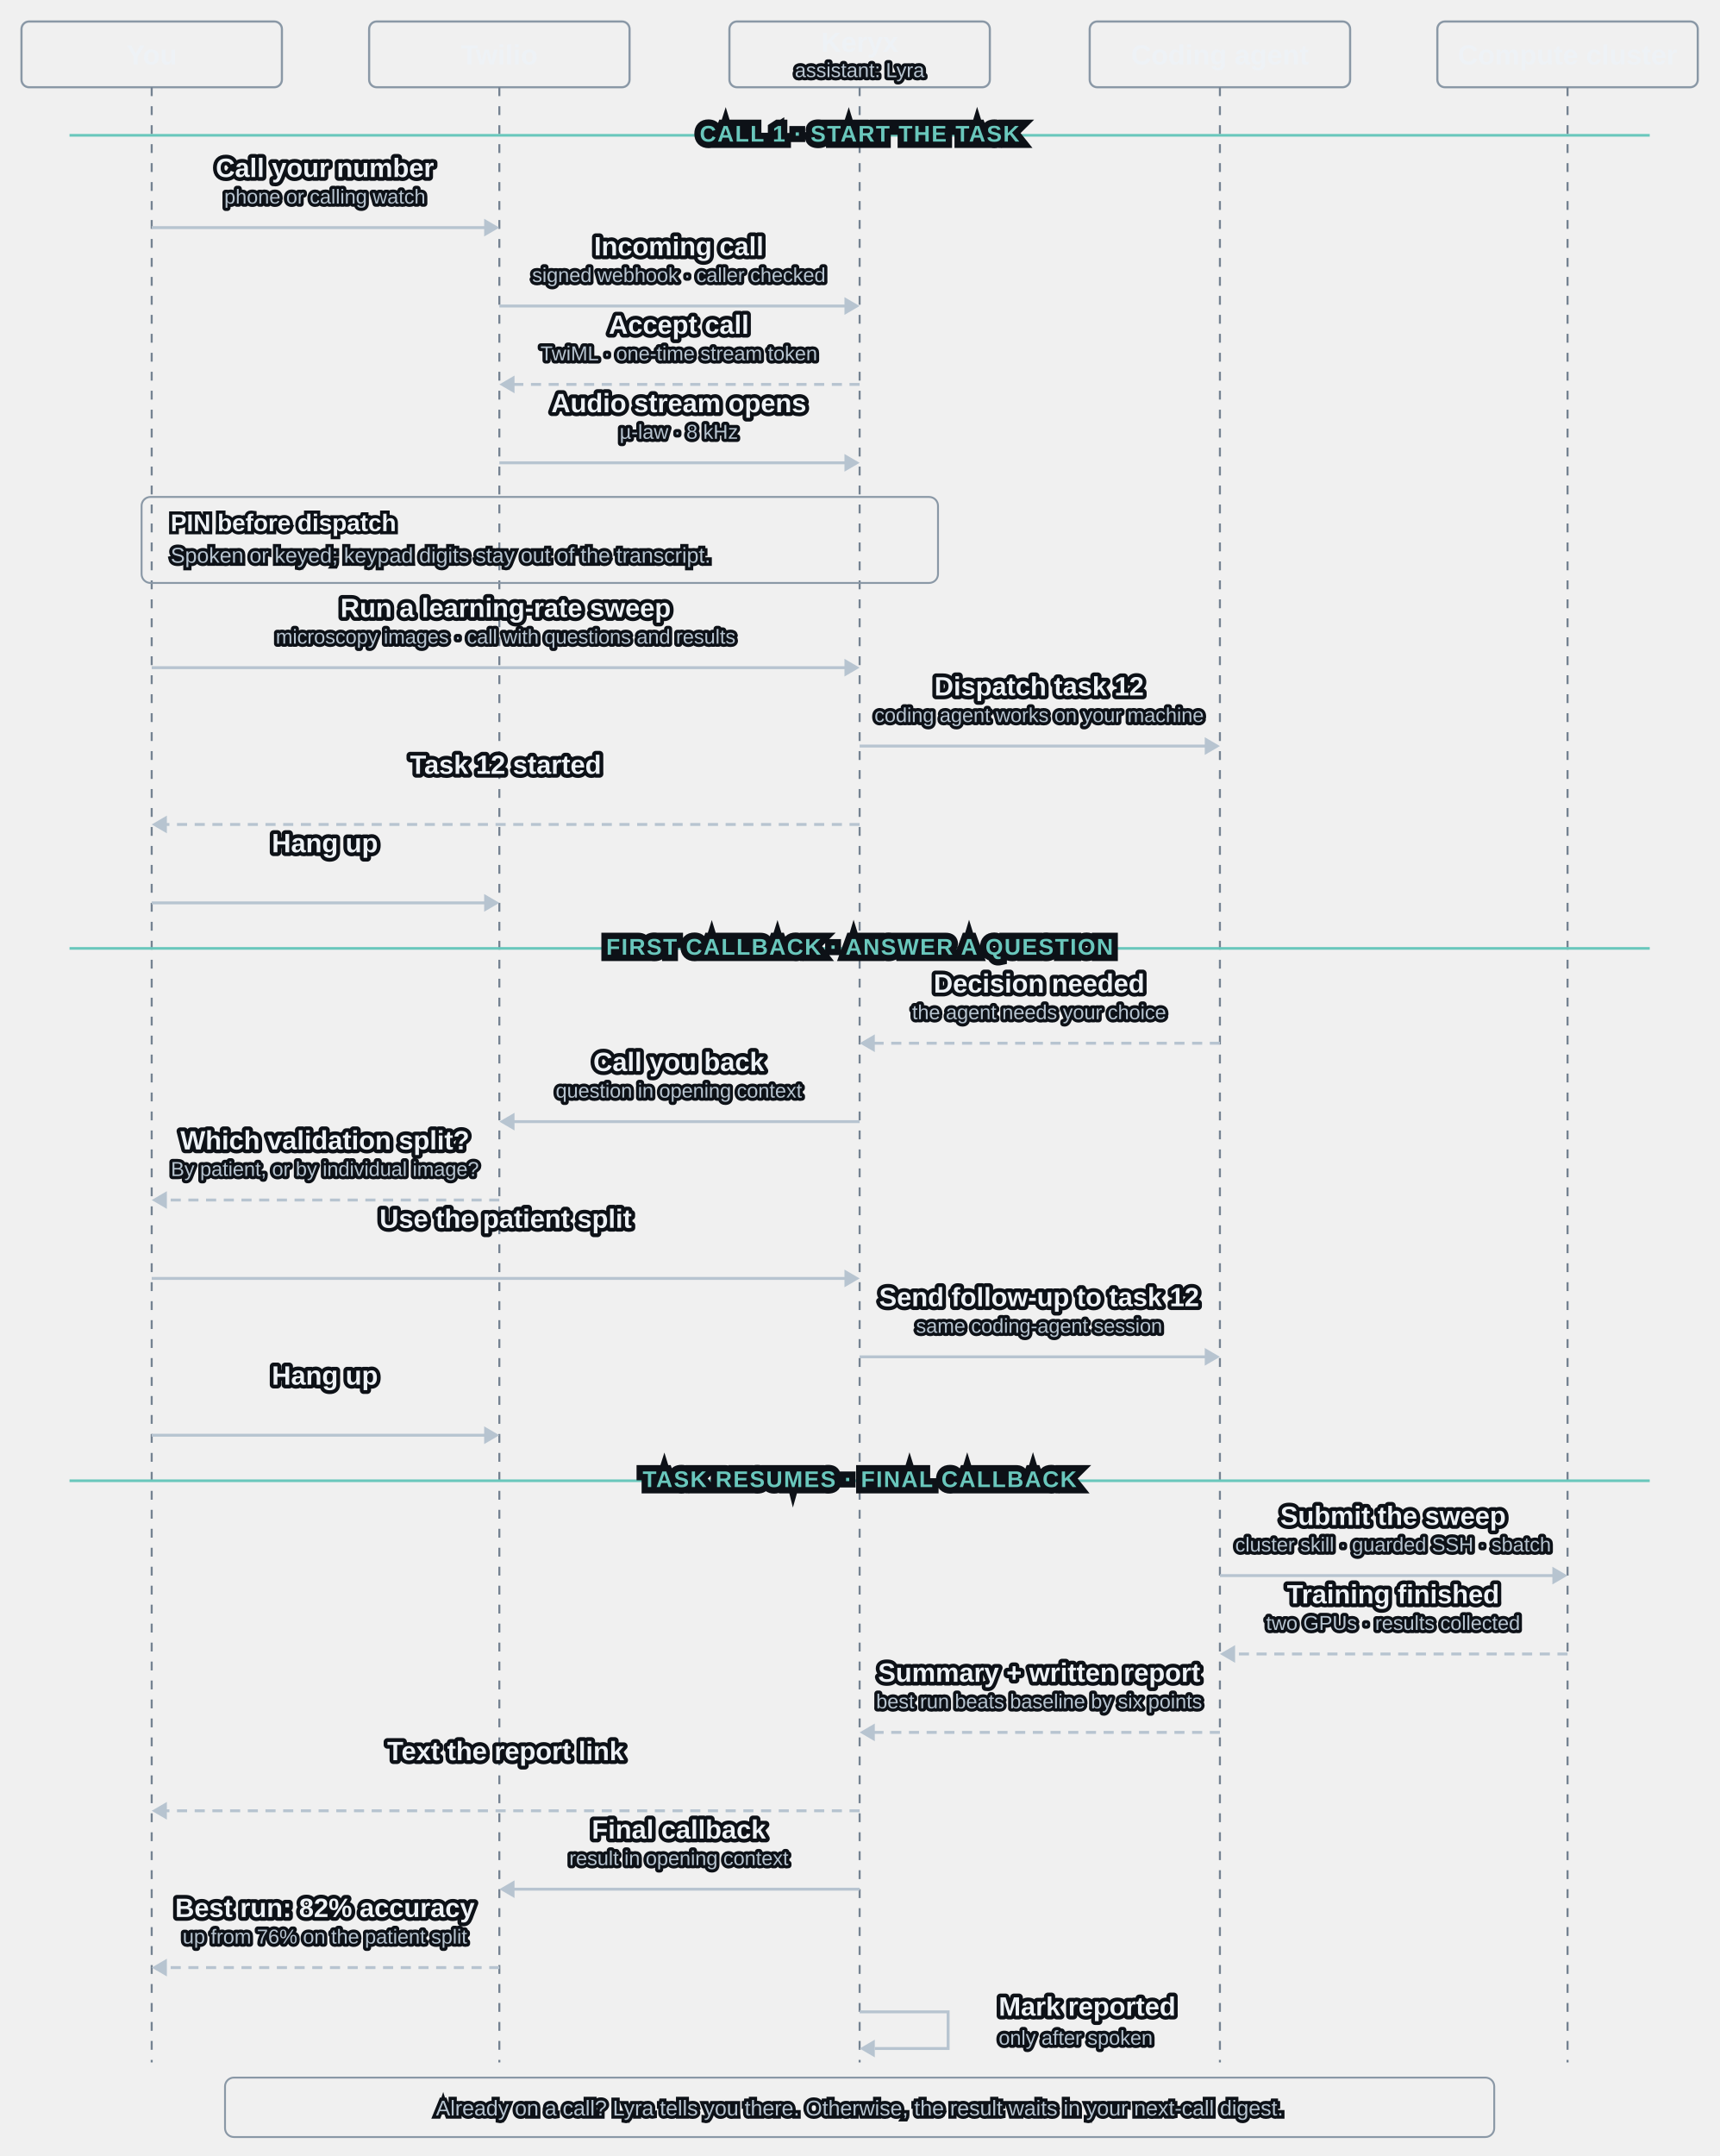
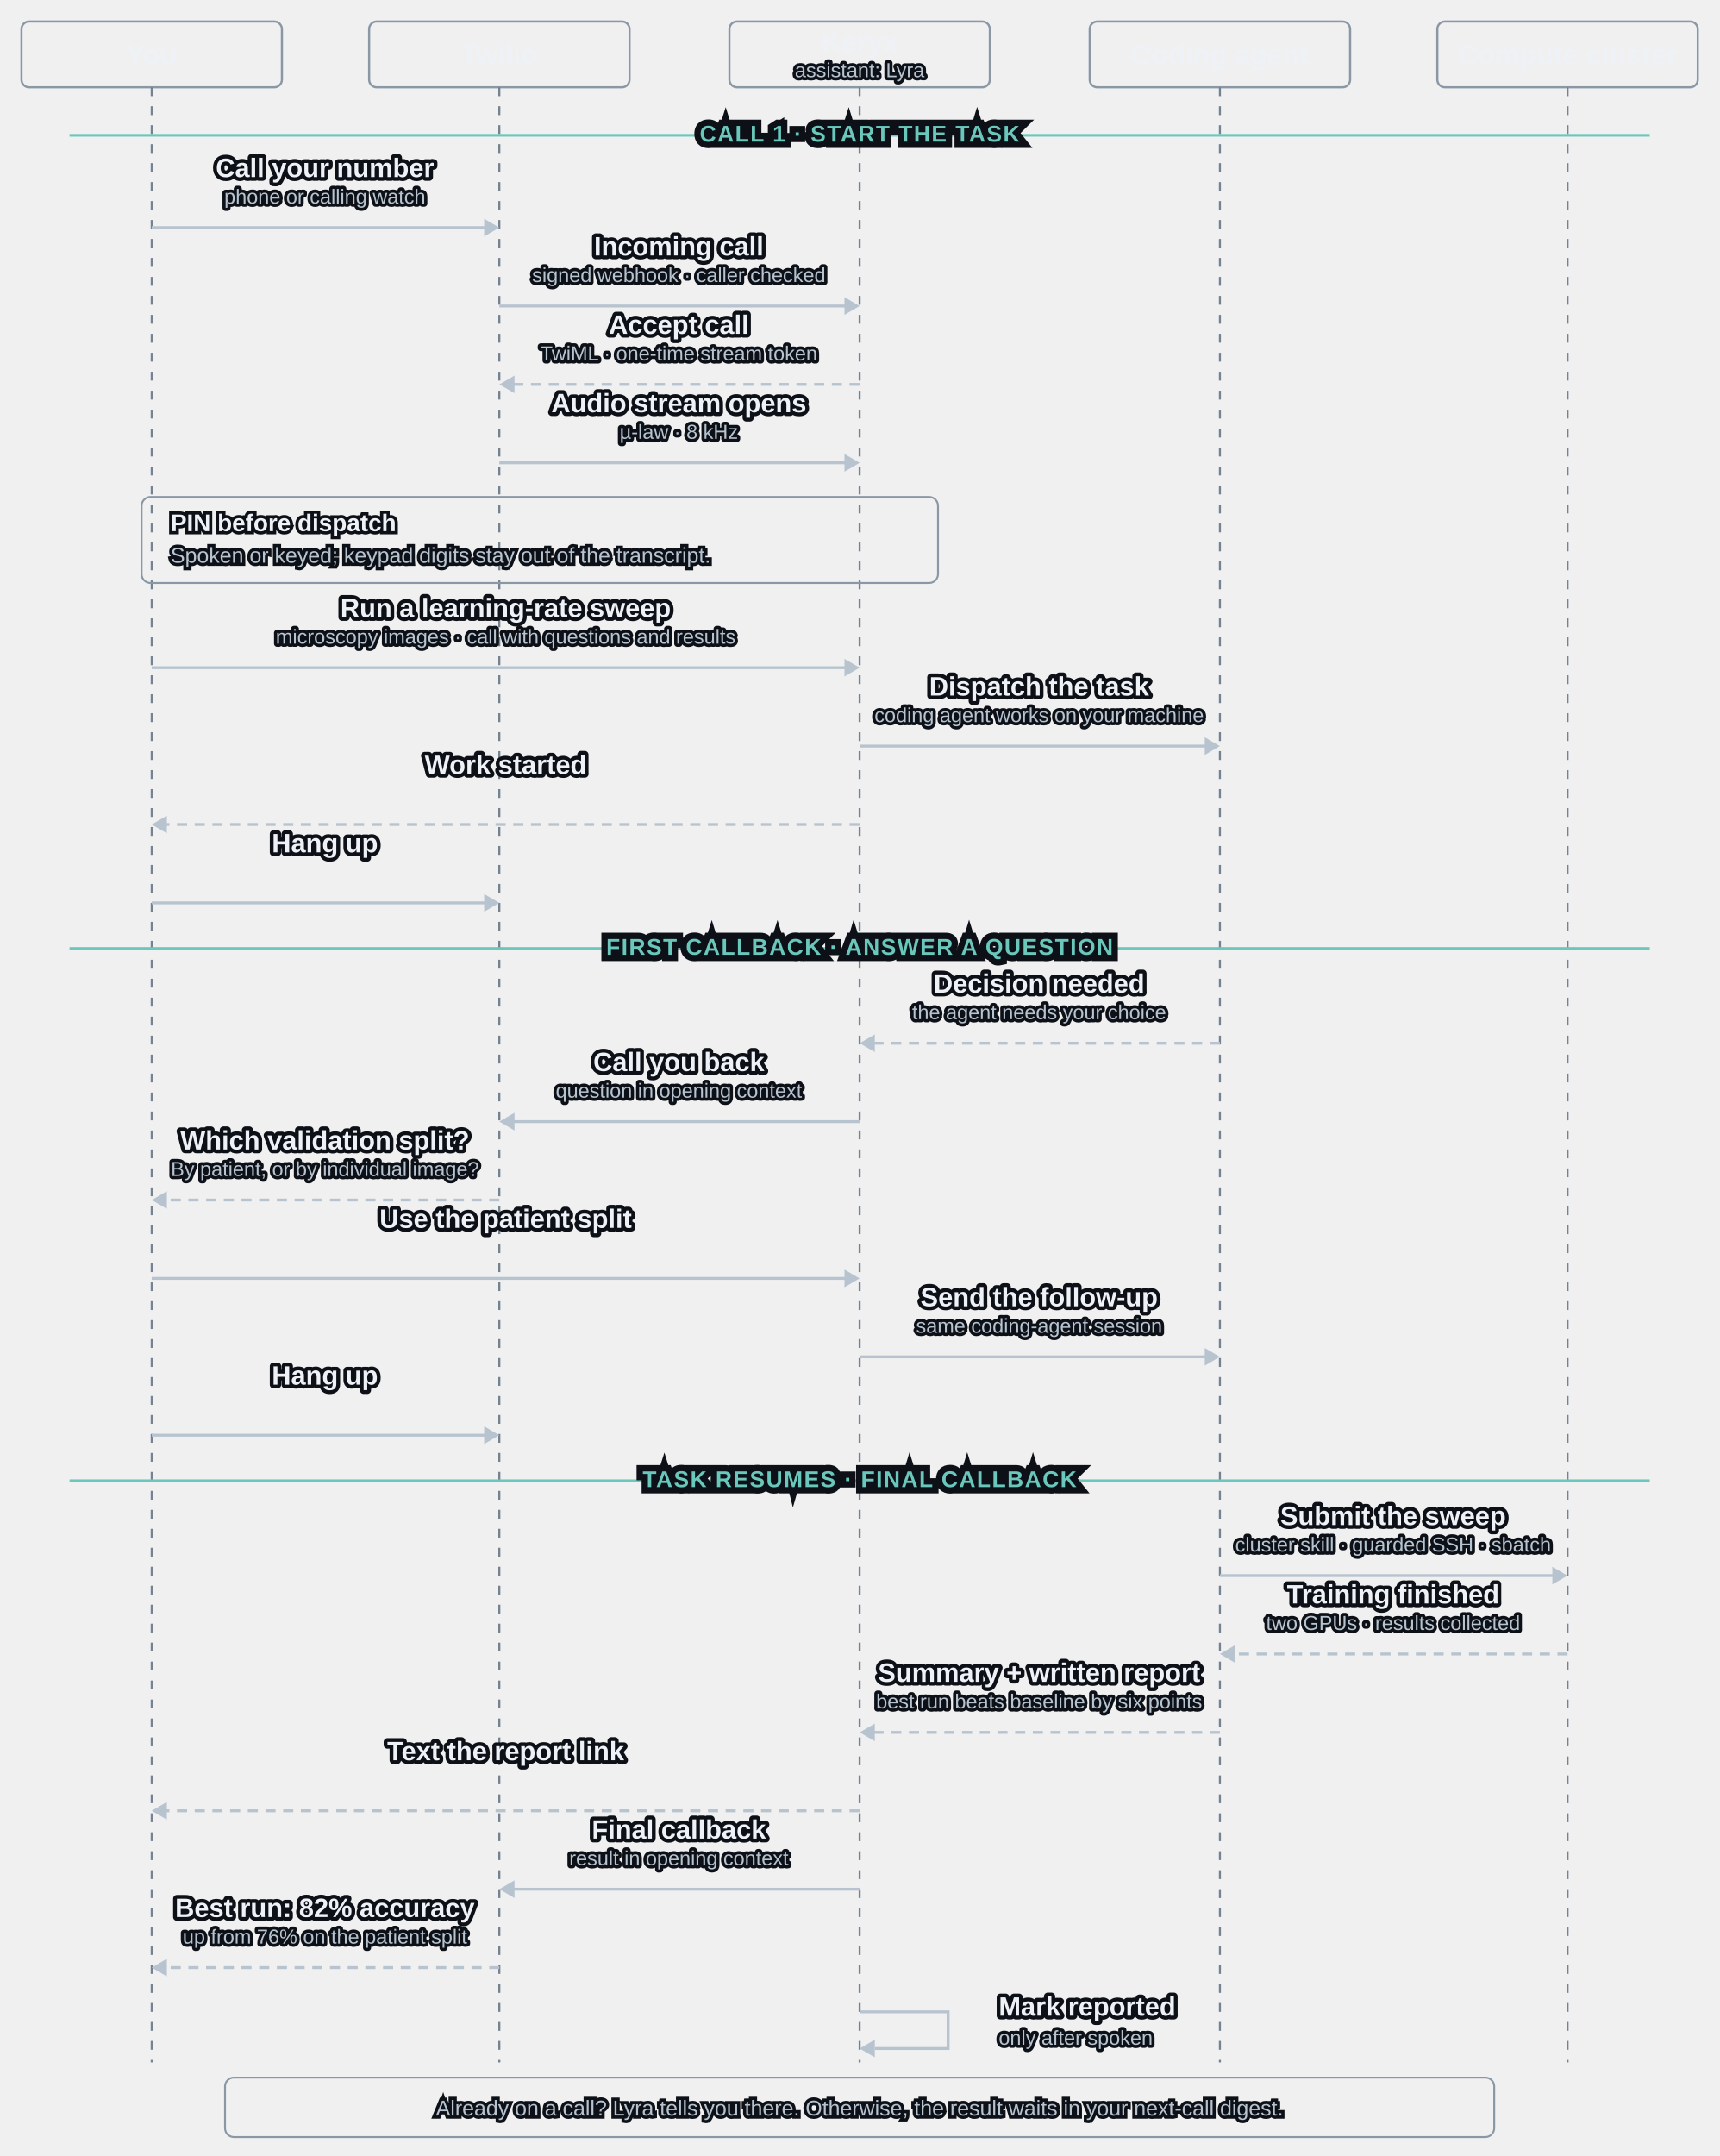
<svg xmlns="http://www.w3.org/2000/svg" width="1360" height="1705" viewBox="0 95 1360 1705" role="img" aria-labelledby="title description">
  <style>
  text { font-family: -apple-system, BlinkMacSystemFont, 'Segoe UI', Arial, sans-serif; }
  .header-box { fill: transparent; stroke: #788796; stroke-width: 1.7; }
  .header-text { font-size: 22px; font-weight: 700; fill: #1f2937; }
  .lifeline { stroke: #9aa8b5; stroke-width: 1.6; stroke-dasharray: 7 8; }
  .message { stroke: #34495e; stroke-width: 2.3; }
  .response { stroke: #617385; stroke-width: 2.3; stroke-dasharray: 8 6; }
  .arrowhead { fill: #34495e; }
  .msg-label { font-size: 21px; font-weight: 640; fill: #1f2937; stroke: #fff; stroke-width: 6; stroke-linejoin: round; paint-order: stroke fill; }
  .msg-detail { font-size: 16px; fill: #526171; stroke: #fff; stroke-width: 5; stroke-linejoin: round; paint-order: stroke fill; }
  .note { fill: transparent; stroke: #9aa8b5; stroke-width: 1.5; }
  .note-heading { font-size: 19px; font-weight: 700; fill: #1f2937; stroke: #fff; stroke-width: 5; paint-order: stroke fill; }
  .note-text { font-size: 17px; fill: #485a6b; stroke: #fff; stroke-width: 5; paint-order: stroke fill; }
  .divider { stroke: #0f766e; stroke-width: 2.1; }
  .phase { font-size: 18px; font-weight: 750; letter-spacing: 1px; fill: #0f766e; stroke: #fff; stroke-width: 10; paint-order: stroke fill; }
  .header-text, .msg-label, .note-heading { fill: #eef2f6; }
  .msg-detail, .note-text { fill: #b7c4d0; }
  .header-box, .note { stroke: #8a98a6; }
  .lifeline { stroke: #748291; }
  .message, .response { stroke: #b7c4d0; }
  .arrowhead { fill: #b7c4d0; }
  .msg-label, .msg-detail, .phase, .note-heading, .note-text { stroke: #0d1117; }
  .phase { fill: #69c7bc; }
  .divider { stroke: #69c7bc; }
</style>
  <rect class="header-box" x="17" y="112" width="206" height="52" rx="6" />
  <text class="header-text" x="120" y="146" text-anchor="middle">You</text>
  <line class="lifeline" x1="120" y1="164" x2="120" y2="1726" />
  <rect class="header-box" x="292" y="112" width="206" height="52" rx="6" />
  <text class="header-text" x="395" y="146" text-anchor="middle">Twilio</text>
  <line class="lifeline" x1="395" y1="164" x2="395" y2="1726" />
  <rect class="header-box" x="577" y="112" width="206" height="52" rx="6" />
  <text class="header-text" x="680" y="136" text-anchor="middle">Keryx</text>
  <text class="msg-detail" x="680" y="156" text-anchor="middle">assistant: Lyra</text>
  <line class="lifeline" x1="680" y1="164" x2="680" y2="1726" />
  <rect class="header-box" x="862" y="112" width="206" height="52" rx="6" />
  <text class="header-text" x="965" y="146" text-anchor="middle">Coding agent</text>
  <line class="lifeline" x1="965" y1="164" x2="965" y2="1726" />
  <rect class="header-box" x="1137" y="112" width="206" height="52" rx="6" />
  <text class="header-text" x="1240" y="146" text-anchor="middle">Compute cluster</text>
  <line class="lifeline" x1="1240" y1="164" x2="1240" y2="1726" />
  <line class="divider" x1="55" y1="202" x2="1305" y2="202" />
  <text class="phase" x="680" y="207" text-anchor="middle">CALL 1 · START THE TASK</text>
  <line class="message" x1="120" y1="275" x2="384" y2="275" />
  <polygon class="arrowhead" points="395,275 383,268 383,282" />
  <text class="msg-label" x="257" y="235" text-anchor="middle">Call your number</text>
  <text class="msg-detail" x="257" y="256" text-anchor="middle">phone or calling watch</text>
  <line class="message" x1="395" y1="337" x2="669" y2="337" />
  <polygon class="arrowhead" points="680,337 668,330 668,344" />
  <text class="msg-label" x="537" y="297" text-anchor="middle">Incoming call</text>
  <text class="msg-detail" x="537" y="318" text-anchor="middle">signed webhook · caller checked</text>
  <line class="response" x1="680" y1="399" x2="406" y2="399" />
  <polygon class="arrowhead" points="395,399 407,392 407,406" />
  <text class="msg-label" x="537" y="359" text-anchor="middle">Accept call</text>
  <text class="msg-detail" x="537" y="380" text-anchor="middle">TwiML · one-time stream token</text>
  <line class="message" x1="395" y1="461" x2="669" y2="461" />
  <polygon class="arrowhead" points="680,461 668,454 668,468" />
  <text class="msg-label" x="537" y="421" text-anchor="middle">Audio stream opens</text>
  <text class="msg-detail" x="537" y="442" text-anchor="middle">µ-law · 8 kHz</text>
  <rect class="note" x="112" y="488" width="630" height="68" rx="7" />
  <text class="note-heading" x="135" y="515">PIN before dispatch</text>
  <text class="note-text" x="135" y="540">Spoken or keyed; keypad digits stay out of the transcript.</text>
  <line class="message" x1="120" y1="623" x2="669" y2="623" />
  <polygon class="arrowhead" points="680,623 668,616 668,630" />
  <text class="msg-label" x="400" y="583" text-anchor="middle">Run a learning-rate sweep</text>
  <text class="msg-detail" x="400" y="604" text-anchor="middle">microscopy images · call with questions and results</text>
  <line class="message" x1="680" y1="685" x2="954" y2="685" />
  <polygon class="arrowhead" points="965,685 953,678 953,692" />
-   <text class="msg-label" x="822" y="645" text-anchor="middle">Dispatch task 12</text>
+   <text class="msg-label" x="822" y="645" text-anchor="middle">Dispatch the task</text>
  <text class="msg-detail" x="822" y="666" text-anchor="middle">coding agent works on your machine</text>
  <line class="response" x1="680" y1="747" x2="131" y2="747" />
  <polygon class="arrowhead" points="120,747 132,740 132,754" />
-   <text class="msg-label" x="400" y="707" text-anchor="middle">Task 12 started</text>
+   <text class="msg-label" x="400" y="707" text-anchor="middle">Work started</text>
  <line class="message" x1="120" y1="809" x2="384" y2="809" />
  <polygon class="arrowhead" points="395,809 383,802 383,816" />
  <text class="msg-label" x="257" y="769" text-anchor="middle">Hang up</text>
  <line class="divider" x1="55" y1="845" x2="1305" y2="845" />
  <text class="phase" x="680" y="850" text-anchor="middle">FIRST CALLBACK · ANSWER A QUESTION</text>
  <line class="response" x1="965" y1="920" x2="691" y2="920" />
  <polygon class="arrowhead" points="680,920 692,913 692,927" />
  <text class="msg-label" x="822" y="880" text-anchor="middle">Decision needed</text>
  <text class="msg-detail" x="822" y="901" text-anchor="middle">the agent needs your choice</text>
  <line class="message" x1="680" y1="982" x2="406" y2="982" />
  <polygon class="arrowhead" points="395,982 407,975 407,989" />
  <text class="msg-label" x="537" y="942" text-anchor="middle">Call you back</text>
  <text class="msg-detail" x="537" y="963" text-anchor="middle">question in opening context</text>
  <line class="response" x1="395" y1="1044" x2="131" y2="1044" />
  <polygon class="arrowhead" points="120,1044 132,1037 132,1051" />
  <text class="msg-label" x="257" y="1004" text-anchor="middle">Which validation split?</text>
  <text class="msg-detail" x="257" y="1025" text-anchor="middle">By patient, or by individual image?</text>
  <line class="message" x1="120" y1="1106" x2="669" y2="1106" />
  <polygon class="arrowhead" points="680,1106 668,1099 668,1113" />
  <text class="msg-label" x="400" y="1066" text-anchor="middle">Use the patient split</text>
  <line class="message" x1="680" y1="1168" x2="954" y2="1168" />
  <polygon class="arrowhead" points="965,1168 953,1161 953,1175" />
-   <text class="msg-label" x="822" y="1128" text-anchor="middle">Send follow-up to task 12</text>
+   <text class="msg-label" x="822" y="1128" text-anchor="middle">Send the follow-up</text>
  <text class="msg-detail" x="822" y="1149" text-anchor="middle">same coding-agent session</text>
  <line class="message" x1="120" y1="1230" x2="384" y2="1230" />
  <polygon class="arrowhead" points="395,1230 383,1223 383,1237" />
  <text class="msg-label" x="257" y="1190" text-anchor="middle">Hang up</text>
  <line class="divider" x1="55" y1="1266" x2="1305" y2="1266" />
  <text class="phase" x="680" y="1271" text-anchor="middle">TASK RESUMES · FINAL CALLBACK</text>
  <line class="message" x1="965" y1="1341" x2="1229" y2="1341" />
  <polygon class="arrowhead" points="1240,1341 1228,1334 1228,1348" />
  <text class="msg-label" x="1102" y="1301" text-anchor="middle">Submit the sweep</text>
  <text class="msg-detail" x="1102" y="1322" text-anchor="middle">cluster skill · guarded SSH · sbatch</text>
  <line class="response" x1="1240" y1="1403" x2="976" y2="1403" />
  <polygon class="arrowhead" points="965,1403 977,1396 977,1410" />
  <text class="msg-label" x="1102" y="1363" text-anchor="middle">Training finished</text>
  <text class="msg-detail" x="1102" y="1384" text-anchor="middle">two GPUs · results collected</text>
  <line class="response" x1="965" y1="1465" x2="691" y2="1465" />
  <polygon class="arrowhead" points="680,1465 692,1458 692,1472" />
  <text class="msg-label" x="822" y="1425" text-anchor="middle">Summary + written report</text>
  <text class="msg-detail" x="822" y="1446" text-anchor="middle">best run beats baseline by six points</text>
  <line class="response" x1="680" y1="1527" x2="131" y2="1527" />
  <polygon class="arrowhead" points="120,1527 132,1520 132,1534" />
  <text class="msg-label" x="400" y="1487" text-anchor="middle">Text the report link</text>
  <line class="message" x1="680" y1="1589" x2="406" y2="1589" />
  <polygon class="arrowhead" points="395,1589 407,1582 407,1596" />
  <text class="msg-label" x="537" y="1549" text-anchor="middle">Final callback</text>
  <text class="msg-detail" x="537" y="1570" text-anchor="middle">result in opening context</text>
  <line class="response" x1="395" y1="1651" x2="131" y2="1651" />
  <polygon class="arrowhead" points="120,1651 132,1644 132,1658" />
  <text class="msg-label" x="257" y="1611" text-anchor="middle">Best run: 82% accuracy</text>
  <text class="msg-detail" x="257" y="1632" text-anchor="middle">up from 76% on the patient split</text>
  <path class="message" d="M680 1686 H750 V1715 H692" fill="none" />
  <polygon class="arrowhead" points="680,1715 692,1708 692,1722" />
  <text class="msg-label" x="790" y="1689">Mark reported</text>
  <text class="msg-detail" x="790" y="1712">only after spoken</text>
  <rect class="note" x="178" y="1738" width="1004" height="47" rx="7" />
  <text class="note-text" x="680" y="1768" text-anchor="middle">Already on a call? Lyra tells you there. Otherwise, the result waits in your next-call digest.</text>
</svg>
